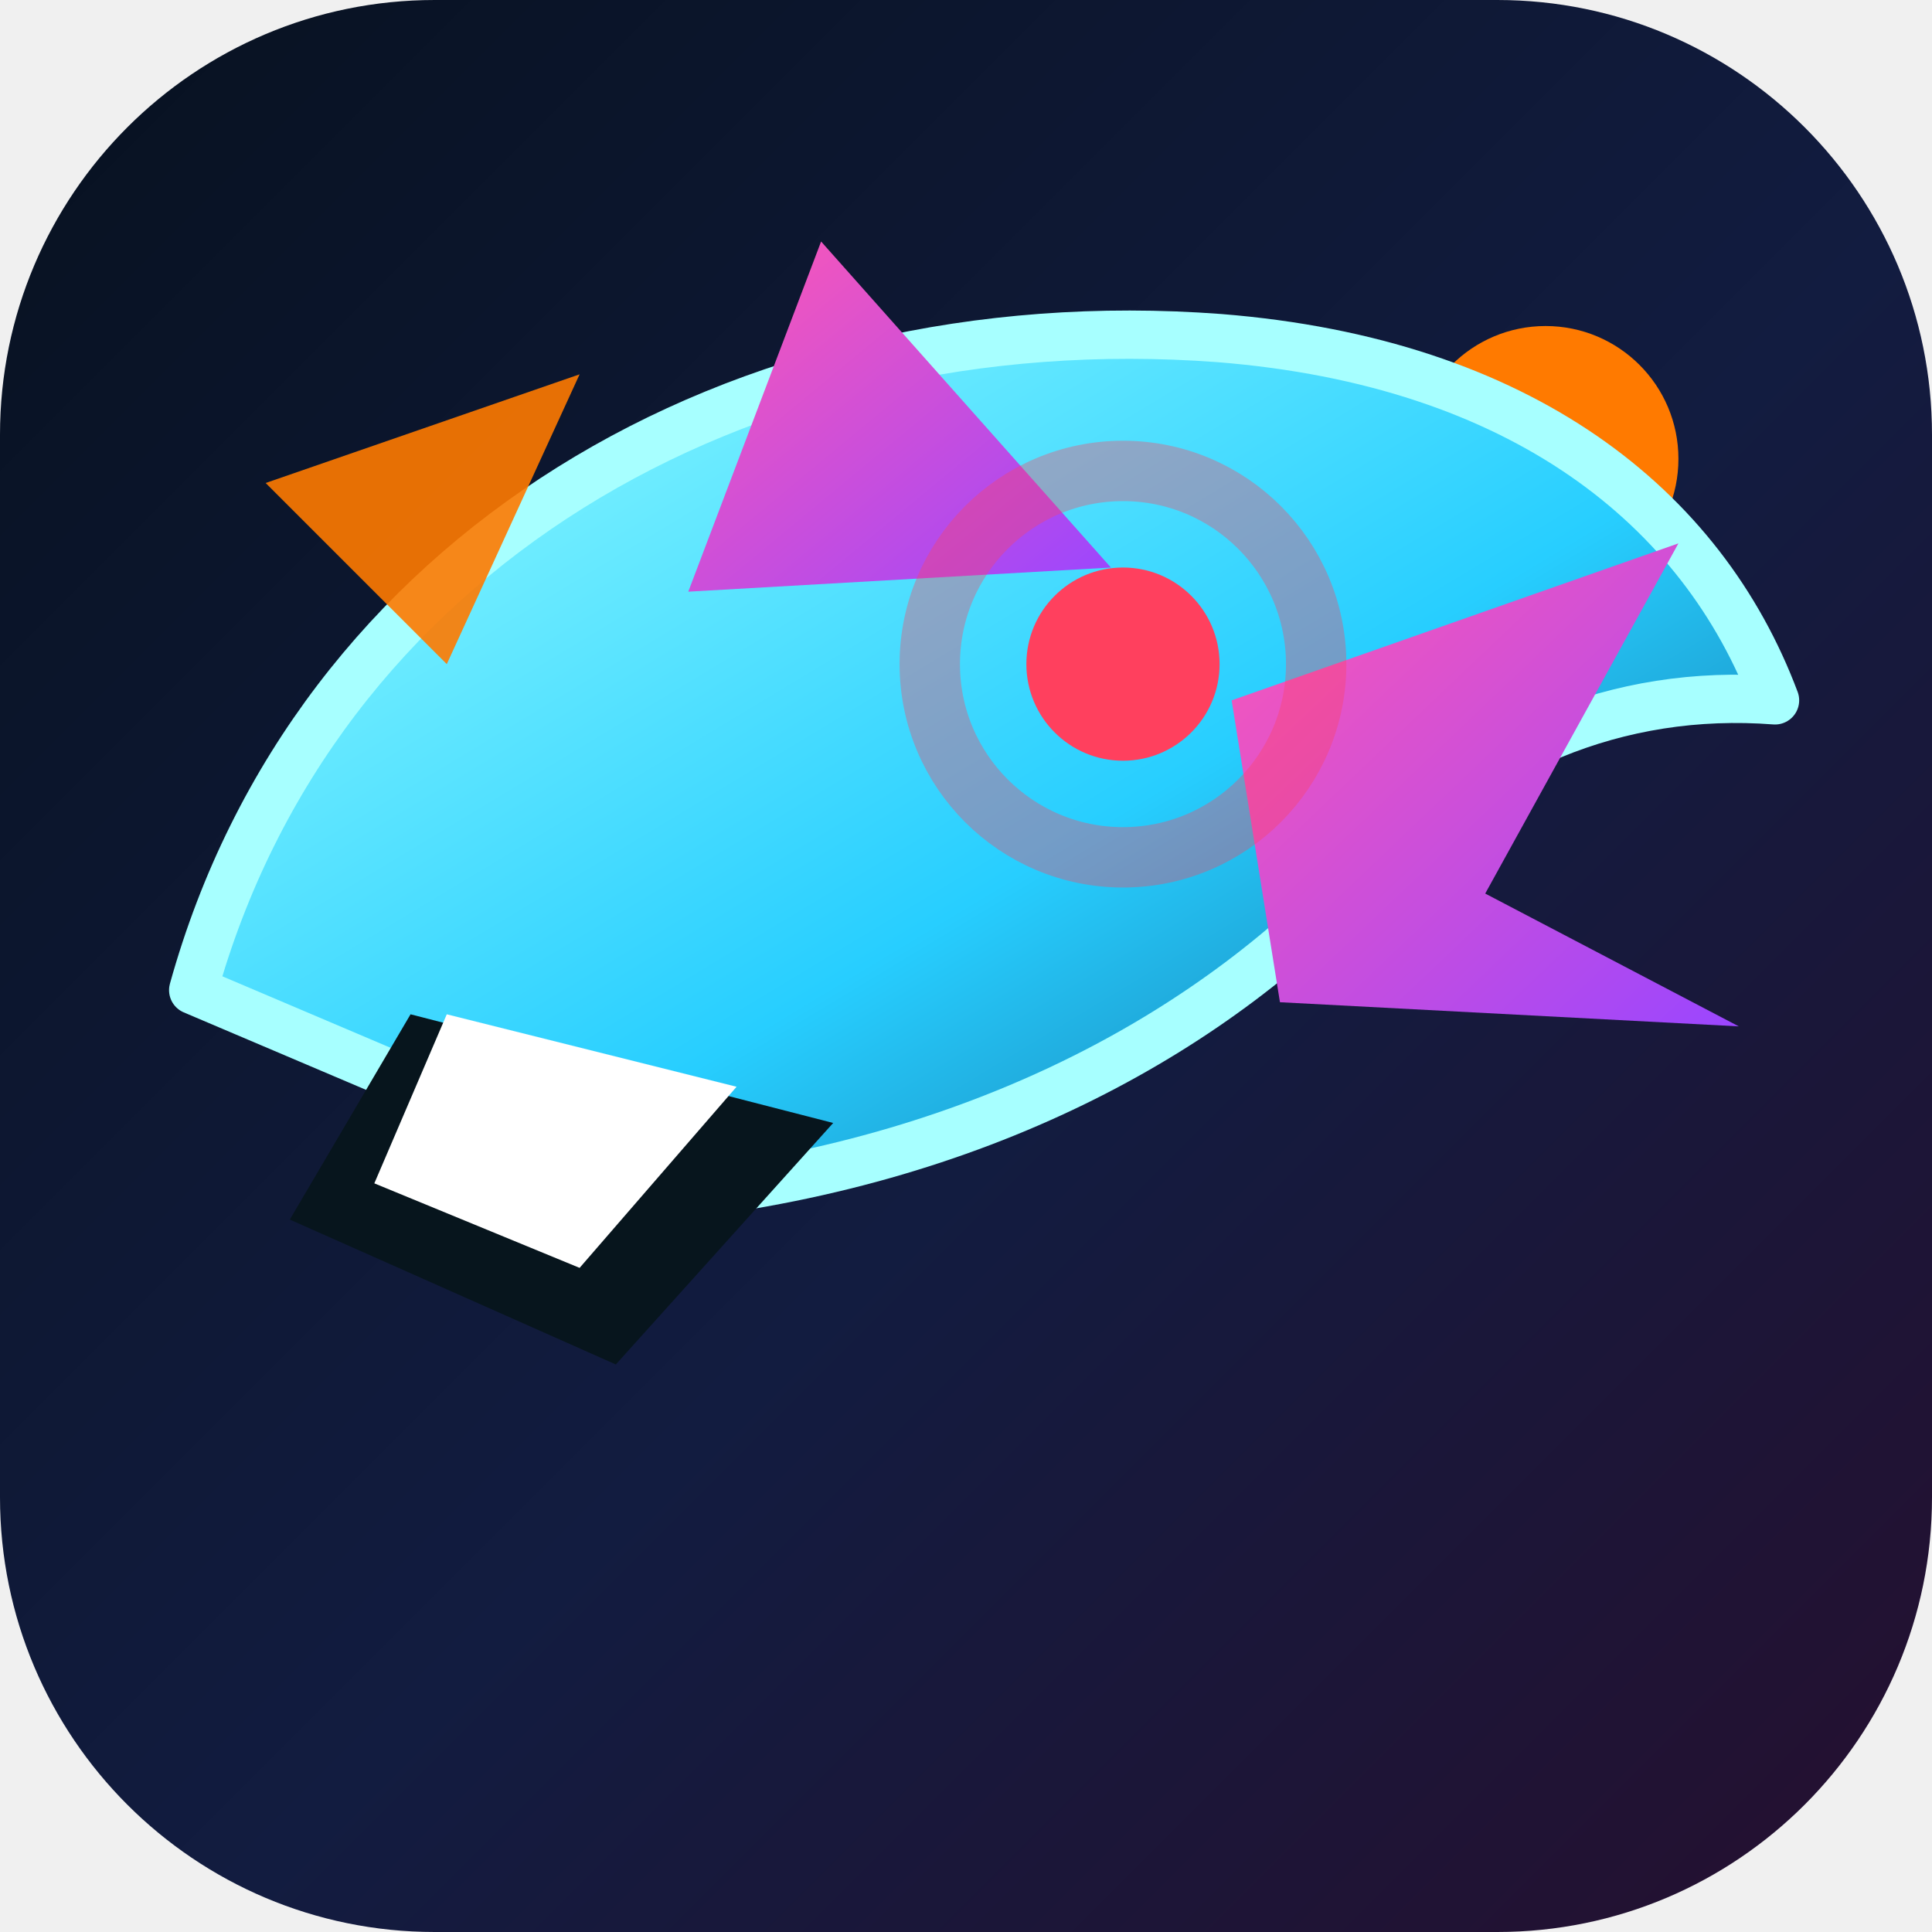
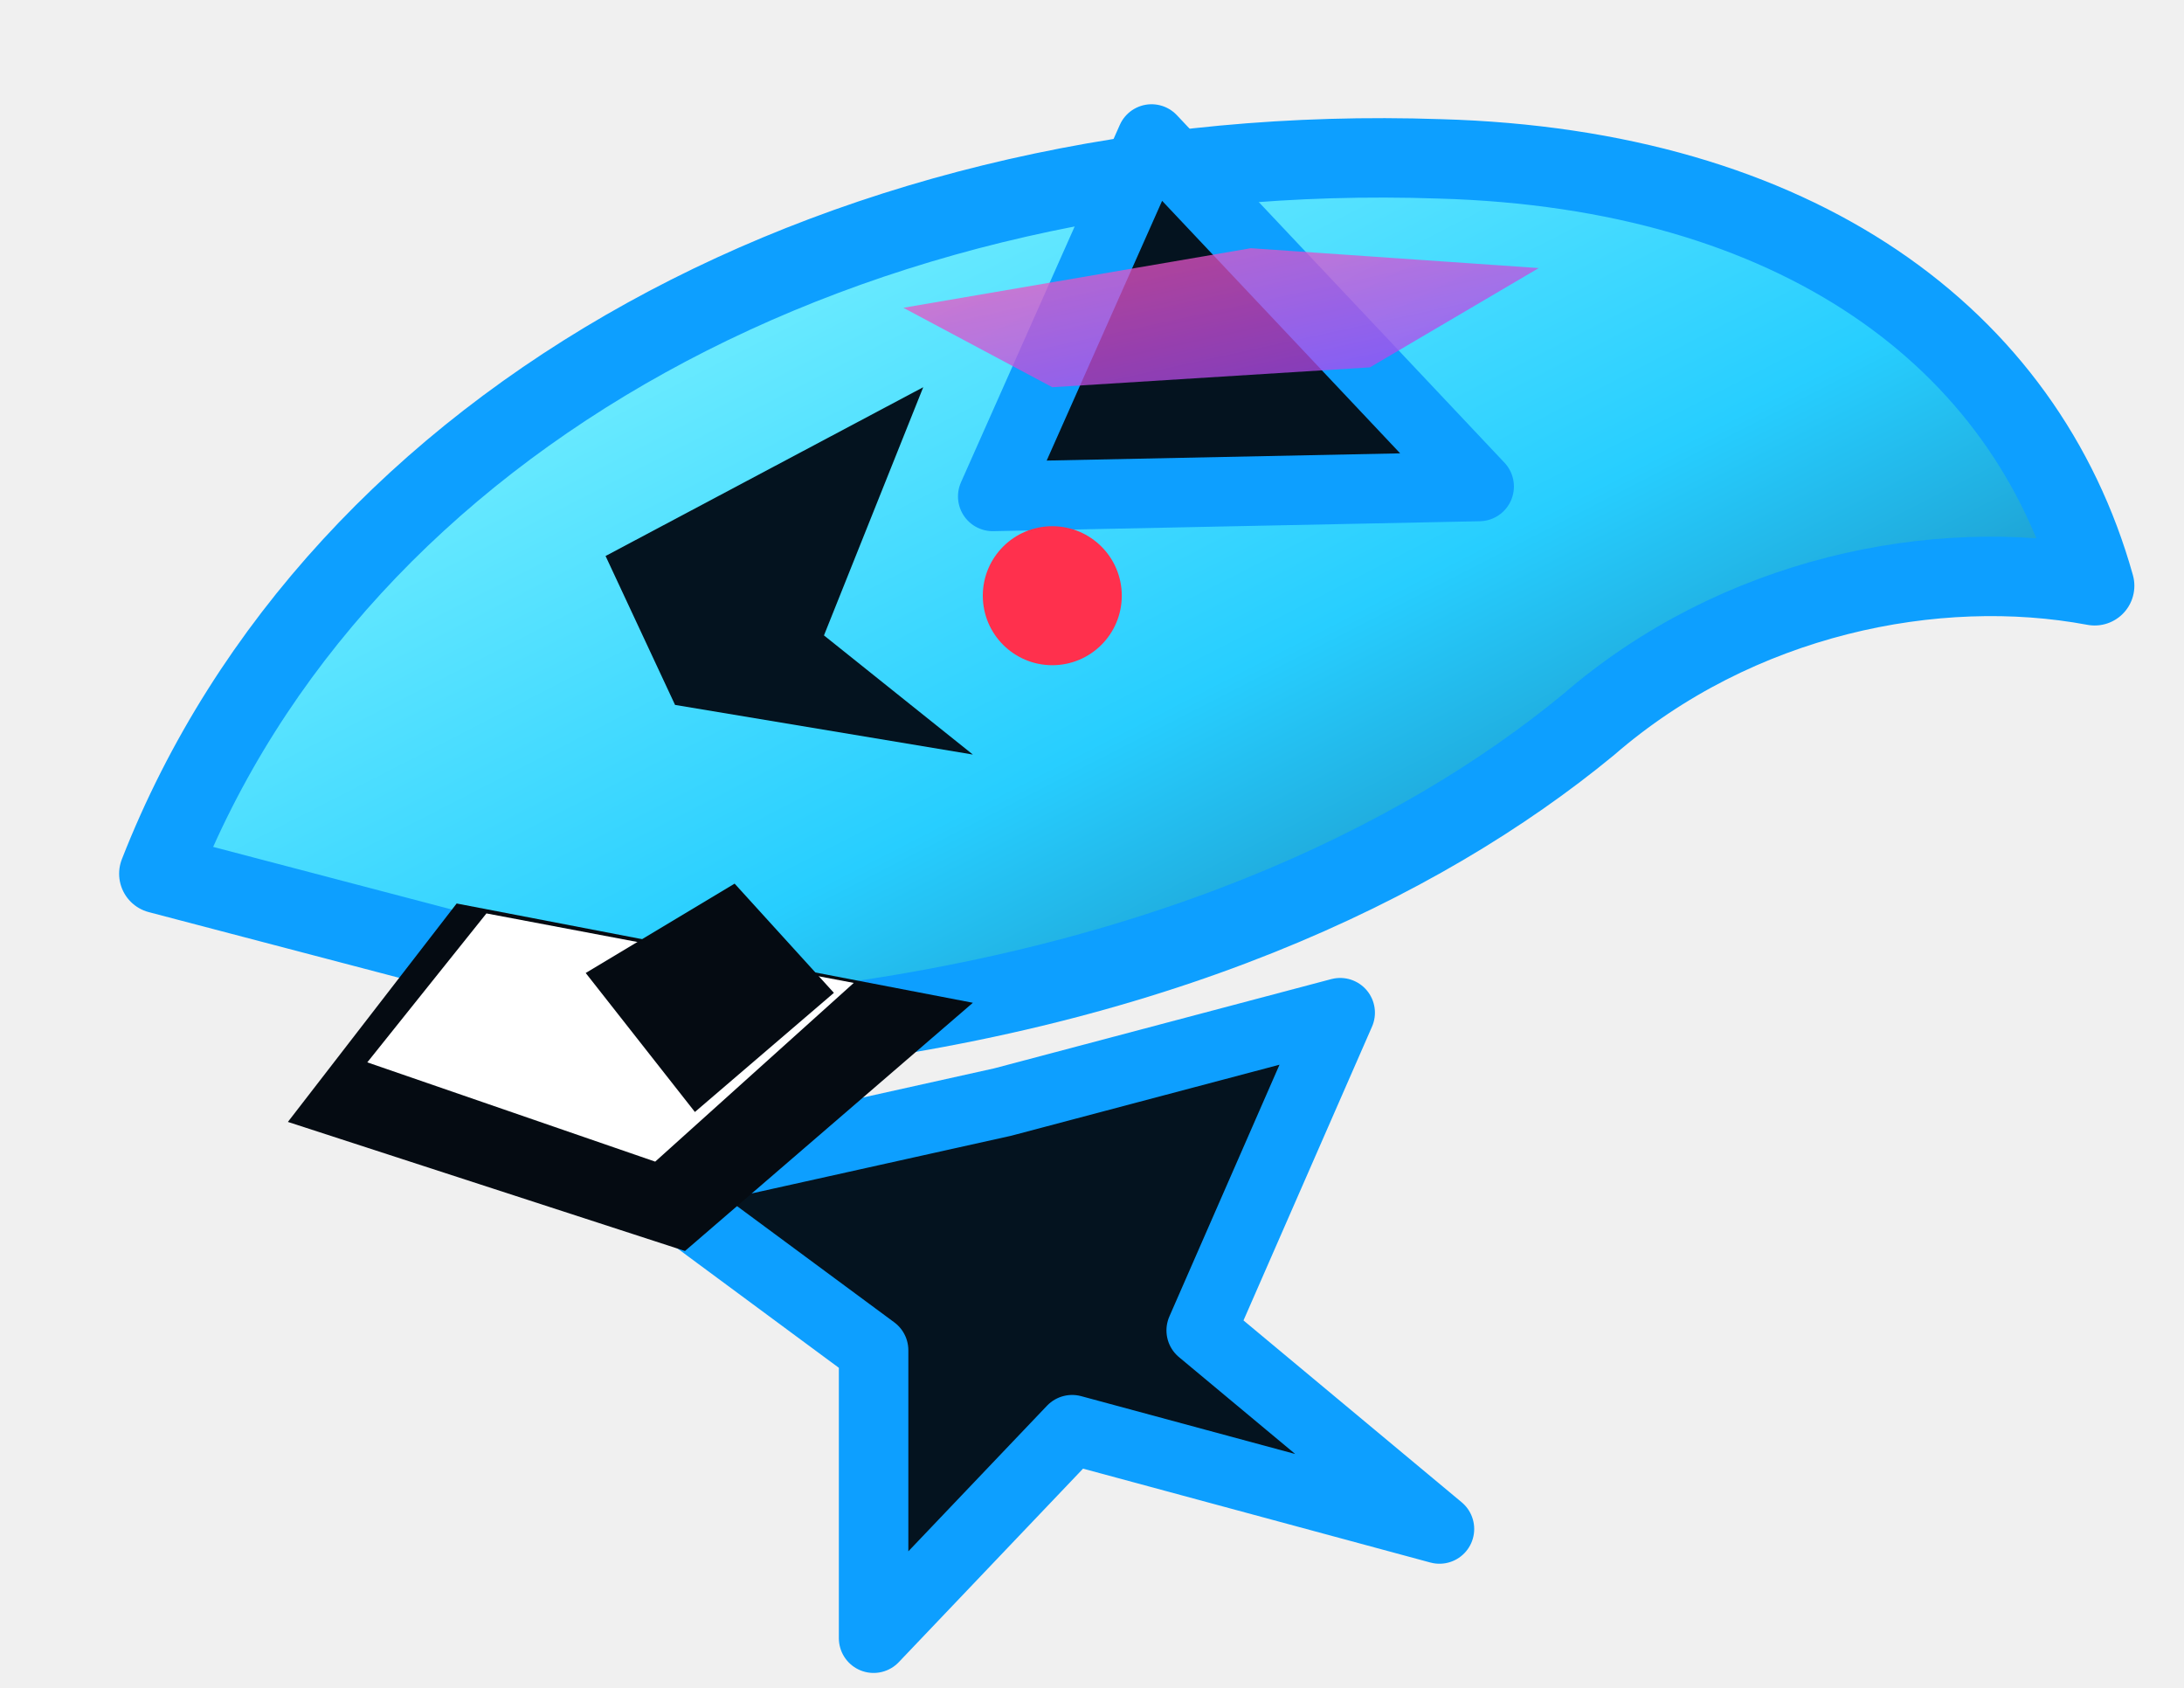
- <svg xmlns="http://www.w3.org/2000/svg" viewBox="0 0 160 160" role="img" aria-label="CyberShark brand mark">
+ <svg xmlns="http://www.w3.org/2000/svg" viewBox="0 0 220 170" role="img" aria-label="CyberShark brand mark">
  <defs>
-     <linearGradient id="bg" x1="0%" y1="0%" x2="100%" y2="100%">
-       <stop offset="0%" stop-color="#07111f" />
-       <stop offset="55%" stop-color="#121c40" />
-       <stop offset="100%" stop-color="#260f2f" />
-     </linearGradient>
    <linearGradient id="body" x1="0%" y1="10%" x2="100%" y2="100%">
      <stop offset="0%" stop-color="#91fbff" />
      <stop offset="55%" stop-color="#27ceff" />
      <stop offset="100%" stop-color="#0f5a8d" />
    </linearGradient>
    <linearGradient id="accent" x1="0%" y1="0%" x2="100%" y2="100%">
      <stop offset="0%" stop-color="#ff58b4" />
      <stop offset="100%" stop-color="#9a46ff" />
    </linearGradient>
  </defs>
-   <rect width="160" height="160" rx="36" fill="url(#bg)" />
-   <circle cx="128" cy="38" r="11" fill="#ff7a00" />
-   <path d="M16 82C26 46 61 25 101 28C126 30 141 42 147 58C134 57 122 62 113 72C101 85 82 96 56 99L16 82Z" fill="url(#body)" stroke="#a7ffff" stroke-width="4" stroke-linejoin="round" />
-   <path d="M68 20L92 47L57 49Z" fill="url(#accent)" />
-   <path d="M102 58L139 45L123 74L144 85L106 83Z" fill="url(#accent)" />
-   <circle cx="93" cy="55" r="8" fill="#ff405e" />
-   <circle cx="93" cy="55" r="16" fill="none" stroke="#ff405e" stroke-opacity="0.35" stroke-width="5" />
-   <path d="M34 84L69 93L51 113L24 101Z" fill="#07151d" />
-   <path d="M37 84L61 90L48 105L31 98Z" fill="#ffffff" />
-   <path d="M22 40L48 31L37 55Z" fill="#ff7a00" opacity="0.9" />
+   <path d="M16 88C34 42 86 14 145 16C181 17 204 34 211 59C195 56 175 60 160 73C143 87 116 100 77 104L16 88Z" fill="url(#body)" stroke="#0d9fff" stroke-width="8" stroke-linejoin="round" />
+   <path d="M116 14L149 49L100 50Z" fill="#04131f" stroke="#0d9fff" stroke-width="7" stroke-linejoin="round" />
+   <path d="M101 111L135 102L121 134L145 154L108 144L88 165L88 136L65 119Z" fill="#04131f" stroke="#0d9fff" stroke-width="7" stroke-linejoin="round" />
+   <path d="M61 56L93 39L83 64L98 76L68 71Z" fill="#04131f" />
+   <path d="M46 91L98 101L69 126L29 113Z" fill="#050b12" />
+   <path d="M49 92L86 99L66 117L37 107Z" fill="#ffffff" />
+   <path d="M74 89L84 100L70 112L59 98Z" fill="#050b12" />
+   <circle cx="106" cy="60" r="7" fill="#ff304d" />
+   <path d="M91 31L126 25L155 27L138 37L106 39Z" fill="url(#accent)" opacity="0.75" />
</svg>
